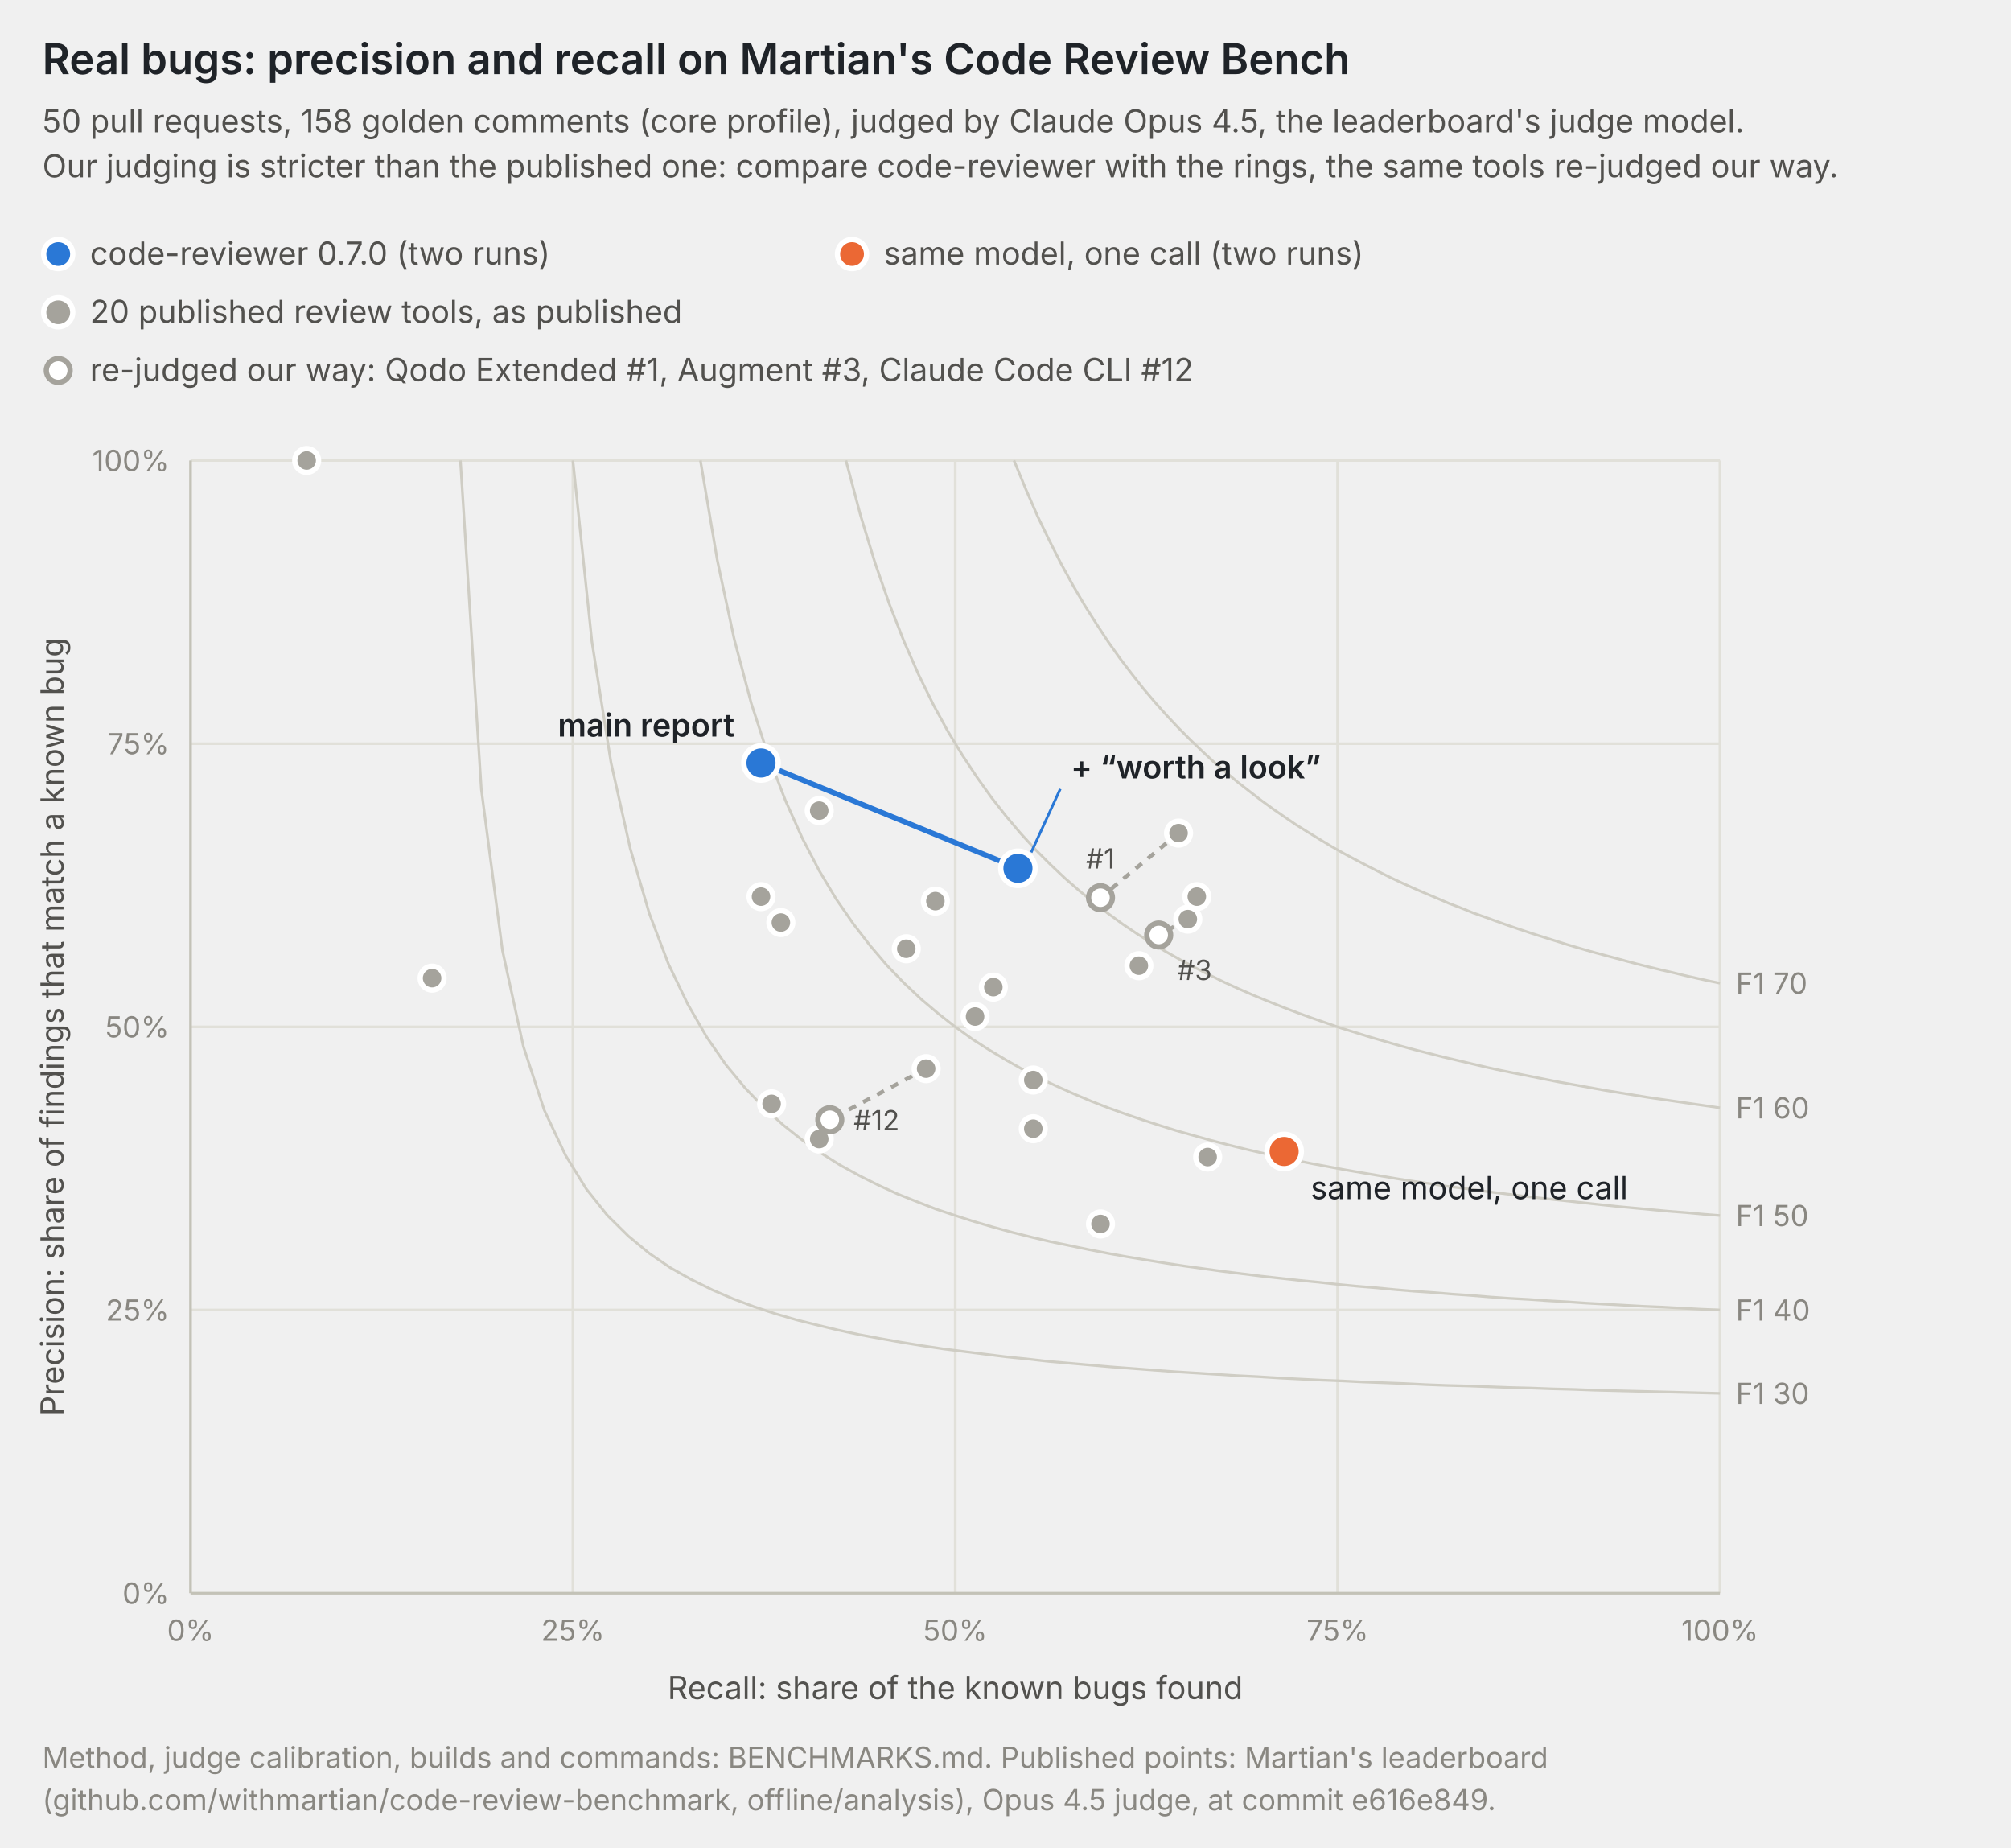
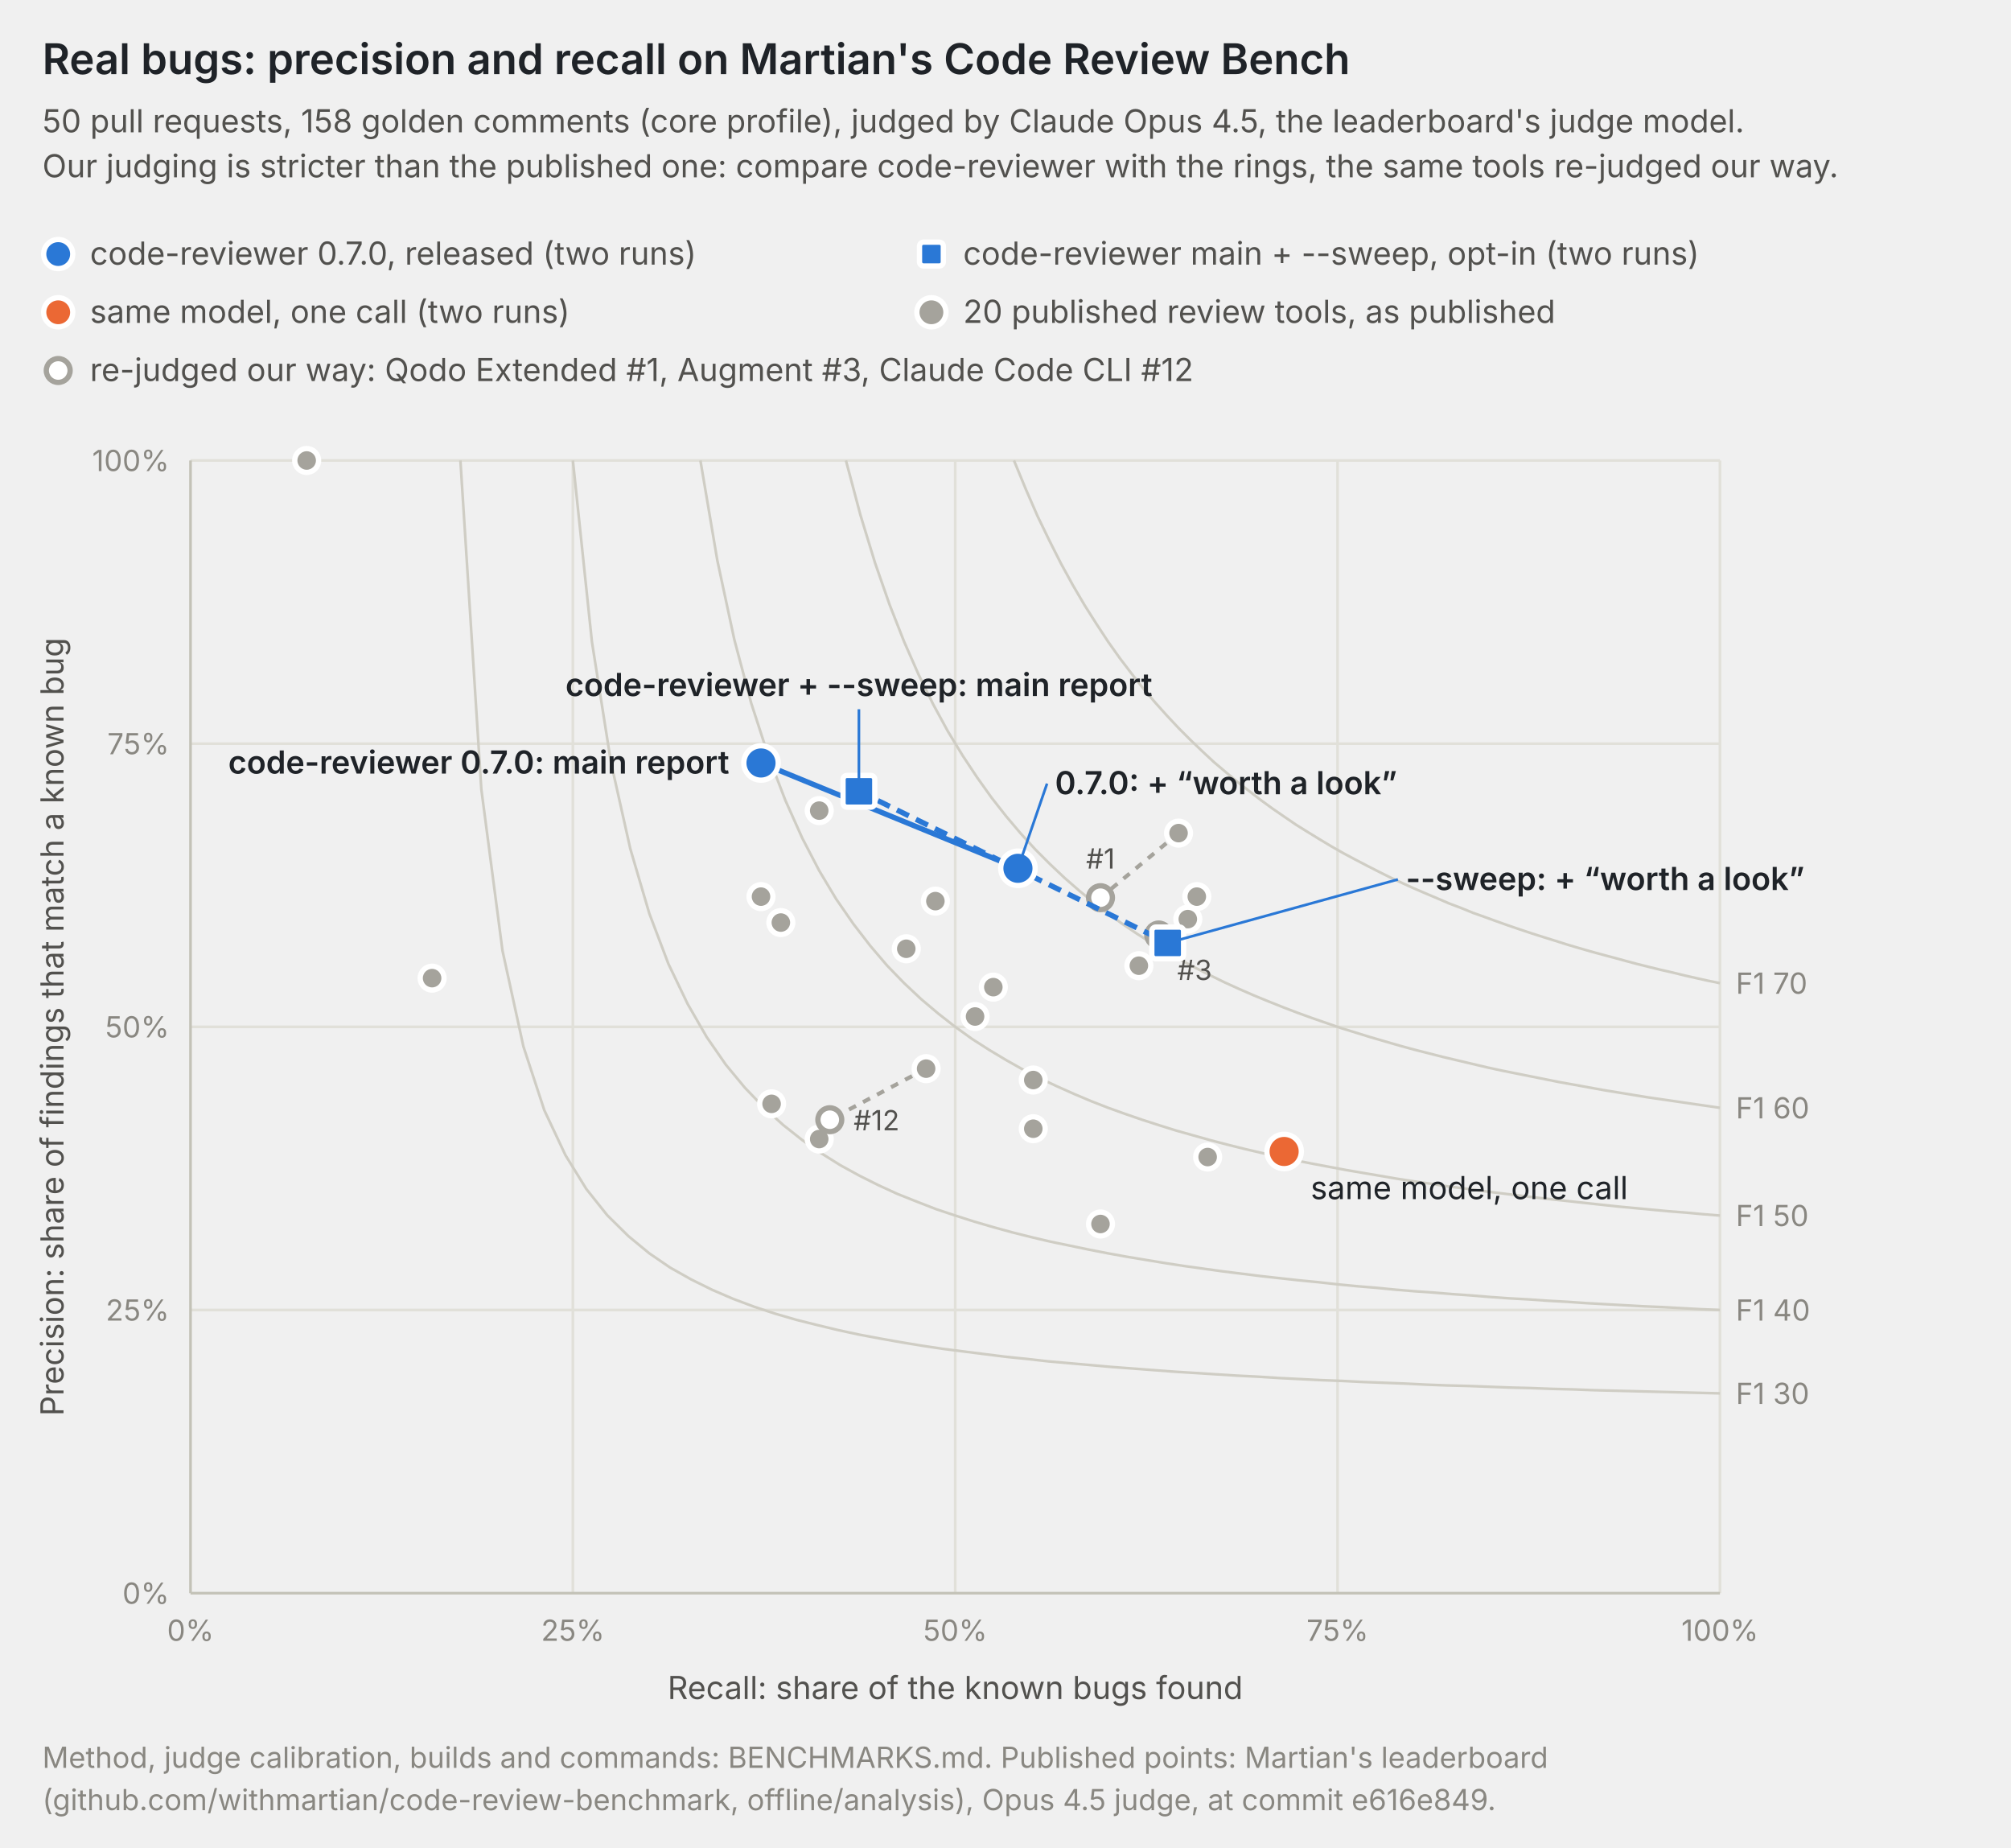
- <svg xmlns="http://www.w3.org/2000/svg" width="760" height="698" viewBox="0 0 760 698" role="img" aria-label="Precision against recall on real bugs, Martian Code Review Bench, Opus 4.5 judge: code-reviewer 0.7.0 main report 73.3 precision 37.3 recall, with worth-a-look findings 64.0 and 54.1; the same model asked once 39.0 and 71.5; 20 published tools between 32.6 and 100.0 precision as published; re-judged our way (Qodo Extended #1, Augment #3, Claude Code CLI #12): #1 67.1/64.6 published, 61.4/59.5 re-judged; #3 59.5/65.2 published, 58.1/63.3 re-judged; #12 46.3/48.1 published, 41.8/41.8 re-judged" font-family="system-ui, -apple-system, &quot;Segoe UI&quot;, sans-serif">
+ <svg xmlns="http://www.w3.org/2000/svg" width="760" height="698" viewBox="0 0 760 698" role="img" aria-label="Precision against recall on real bugs, Martian Code Review Bench, Opus 4.5 judge: code-reviewer 0.7.0 main report 73.3 precision 37.3 recall, with worth-a-look findings 64.0 and 54.1; code-reviewer main with --sweep 70.8 and 43.7, with worth-a-look findings 57.4 and 63.9; the same model asked once 39.0 and 71.5; 20 published tools between 32.6 and 100.0 precision as published; re-judged our way (Qodo Extended #1, Augment #3, Claude Code CLI #12): #1 67.1/64.6 published, 61.4/59.5 re-judged; #3 59.5/65.2 published, 58.1/63.3 re-judged; #12 46.3/48.1 published, 41.8/41.8 re-judged" font-family="system-ui, -apple-system, &quot;Segoe UI&quot;, sans-serif">
  <text x="16.0" y="28.0" font-size="16" fill="#1f2328" font-weight="600">Real bugs: precision and recall on Martian's Code Review Bench</text>
  <text x="16.0" y="50.0" font-size="12" fill="#52514e">50 pull requests, 158 golden comments (core profile), judged by Claude Opus 4.5, the leaderboard's judge model.</text>
  <text x="16.0" y="67.0" font-size="12" fill="#52514e">Our judging is stricter than the published one: compare code-reviewer with the rings, the same tools re-judged our way.</text>
  <circle cx="22.0" cy="96.0" r="5.5" fill="#2a78d6" stroke="#ffffff" stroke-width="2" />
-   <text x="34.0" y="100.0" font-size="12" fill="#52514e">code-reviewer 0.7.0 (two runs)</text>
-   <circle cx="322.0" cy="96.0" r="5.5" fill="#eb6834" stroke="#ffffff" stroke-width="2" />
-   <text x="334.0" y="100.0" font-size="12" fill="#52514e">same model, one call (two runs)</text>
-   <circle cx="22.0" cy="118.0" r="5.5" fill="#a5a39c" stroke="#ffffff" stroke-width="2" />
-   <text x="34.0" y="122.0" font-size="12" fill="#52514e">20 published review tools, as published</text>
+   <text x="34.0" y="100.0" font-size="12" fill="#52514e">code-reviewer 0.7.0, released (two runs)</text>
+   <rect x="347.5" y="91.5" width="9.0" height="9.0" rx="1.5" fill="#2a78d6" stroke="#ffffff" stroke-width="2" />
+   <text x="364.0" y="100.0" font-size="12" fill="#52514e">code-reviewer main + --sweep, opt-in (two runs)</text>
+   <circle cx="22.0" cy="118.0" r="5.5" fill="#eb6834" stroke="#ffffff" stroke-width="2" />
+   <text x="34.0" y="122.0" font-size="12" fill="#52514e">same model, one call (two runs)</text>
+   <circle cx="352.0" cy="118.0" r="5.5" fill="#a5a39c" stroke="#ffffff" stroke-width="2" />
+   <text x="364.0" y="122.0" font-size="12" fill="#52514e">20 published review tools, as published</text>
  <circle cx="22.0" cy="140.0" r="4.5" fill="#ffffff" stroke="#a5a39c" stroke-width="2" />
  <text x="34.0" y="144.0" font-size="12" fill="#52514e">re-judged our way: Qodo Extended #1, Augment #3, Claude Code CLI #12</text>
  <line x1="216.5" y1="602" x2="216.5" y2="174" stroke="#e1e0d9" stroke-width="1" />
  <line x1="72" y1="495.0" x2="650" y2="495.0" stroke="#e1e0d9" stroke-width="1" />
  <line x1="361.0" y1="602" x2="361.0" y2="174" stroke="#e1e0d9" stroke-width="1" />
  <line x1="72" y1="388.0" x2="650" y2="388.0" stroke="#e1e0d9" stroke-width="1" />
  <line x1="505.5" y1="602" x2="505.5" y2="174" stroke="#e1e0d9" stroke-width="1" />
  <line x1="72" y1="281.0" x2="650" y2="281.0" stroke="#e1e0d9" stroke-width="1" />
  <line x1="650.0" y1="602" x2="650.0" y2="174" stroke="#e1e0d9" stroke-width="1" />
  <line x1="72" y1="174.0" x2="650" y2="174.0" stroke="#e1e0d9" stroke-width="1" />
  <line x1="72" y1="602" x2="650" y2="602" stroke="#c3c2b7" stroke-width="1" />
  <line x1="72" y1="602" x2="72" y2="174" stroke="#c3c2b7" stroke-width="1" />
  <text x="72.0" y="620.0" font-size="11" fill="#898781" text-anchor="middle">0%</text>
  <text x="64.0" y="606.0" font-size="11" fill="#898781" text-anchor="end">0%</text>
  <text x="216.5" y="620.0" font-size="11" fill="#898781" text-anchor="middle">25%</text>
  <text x="64.0" y="499.0" font-size="11" fill="#898781" text-anchor="end">25%</text>
  <text x="361.0" y="620.0" font-size="11" fill="#898781" text-anchor="middle">50%</text>
  <text x="64.0" y="392.0" font-size="11" fill="#898781" text-anchor="end">50%</text>
  <text x="505.5" y="620.0" font-size="11" fill="#898781" text-anchor="middle">75%</text>
  <text x="64.0" y="285.0" font-size="11" fill="#898781" text-anchor="end">75%</text>
  <text x="650.0" y="620.0" font-size="11" fill="#898781" text-anchor="middle">100%</text>
  <text x="64.0" y="178.0" font-size="11" fill="#898781" text-anchor="end">100%</text>
  <text x="361.0" y="642.0" font-size="12" fill="#52514e" text-anchor="middle">Recall: share of the known bugs found</text>
  <text x="24" y="388.0" font-size="12" fill="#52514e" text-anchor="middle" transform="rotate(-90 24 388.0)">Precision: share of findings that match a known bug</text>
  <polyline points="174.0,174.0 181.9,298.2 189.9,359.2 197.8,395.4 205.7,419.5 213.7,436.5 221.6,449.3 229.5,459.2 237.5,467.1 245.4,473.6 253.3,479.0 261.3,483.5 269.2,487.4 277.1,490.8 285.1,493.8 293.0,496.4 300.9,498.7 308.9,500.7 316.8,502.6 324.7,504.3 332.7,505.8 340.6,507.2 348.5,508.5 356.5,509.7 364.4,510.7 372.3,511.7 380.3,512.7 388.2,513.5 396.1,514.4 404.1,515.1 412.0,515.8 419.9,516.5 427.9,517.1 435.8,517.7 443.7,518.3 451.7,518.8 459.6,519.3 467.5,519.8 475.5,520.2 483.4,520.7 491.3,521.1 499.3,521.5 507.2,521.8 515.1,522.2 523.1,522.5 531.0,522.8 538.9,523.2 546.9,523.5 554.8,523.7 562.7,524.0 570.7,524.3 578.6,524.5 586.5,524.8 594.5,525.0 602.4,525.3 610.3,525.5 618.3,525.7 626.2,525.9 634.1,526.1 642.1,526.3 650.0,526.5" fill="none" stroke="#cfcdc4" stroke-width="1" />
  <text x="656.0" y="530.5" font-size="11" fill="#898781">F1 30</text>
  <polyline points="216.5,174.0 223.7,242.5 230.9,288.1 238.2,320.7 245.4,345.2 252.6,364.2 259.9,379.4 267.1,391.9 274.3,402.3 281.5,411.0 288.8,418.6 296.0,425.1 303.2,430.8 310.4,435.8 317.6,440.3 324.9,444.3 332.1,447.9 339.3,451.2 346.6,454.1 353.8,456.9 361.0,459.3 368.2,461.6 375.4,463.7 382.7,465.7 389.9,467.5 397.1,469.2 404.4,470.7 411.6,472.2 418.8,473.6 426.0,474.9 433.2,476.1 440.5,477.3 447.7,478.4 454.9,479.4 462.1,480.4 469.4,481.3 476.6,482.2 483.8,483.0 491.1,483.8 498.3,484.5 505.5,485.3 512.7,486.0 520.0,486.6 527.2,487.3 534.4,487.9 541.6,488.4 548.9,489.0 556.1,489.5 563.3,490.1 570.5,490.6 577.8,491.0 585.0,491.5 592.2,491.9 599.4,492.4 606.6,492.8 613.9,493.2 621.1,493.6 628.3,493.9 635.5,494.3 642.8,494.7 650.0,495.0" fill="none" stroke="#cfcdc4" stroke-width="1" />
  <text x="656.0" y="499.0" font-size="11" fill="#898781">F1 40</text>
  <polyline points="264.7,174.0 271.1,211.8 277.5,241.6 283.9,265.7 290.4,285.7 296.8,302.4 303.2,316.7 309.6,329.0 316.0,339.7 322.5,349.1 328.9,357.4 335.3,364.9 341.7,371.5 348.2,377.6 354.6,383.0 361.0,388.0 367.4,392.6 373.8,396.7 380.3,400.6 386.7,404.2 393.1,407.5 399.5,410.5 406.0,413.4 412.4,416.1 418.8,418.6 425.2,420.9 431.6,423.1 438.1,425.2 444.5,427.2 450.9,429.0 457.3,430.8 463.8,432.5 470.2,434.1 476.6,435.6 483.0,437.0 489.4,438.4 495.9,439.7 502.3,440.9 508.7,442.1 515.1,443.2 521.6,444.3 528.0,445.4 534.4,446.4 540.8,447.3 547.2,448.3 553.7,449.1 560.1,450.0 566.5,450.8 572.9,451.6 579.4,452.4 585.8,453.1 592.2,453.8 598.6,454.5 605.0,455.2 611.5,455.9 617.9,456.5 624.3,457.1 630.7,457.7 637.2,458.2 643.6,458.8 650.0,459.3" fill="none" stroke="#cfcdc4" stroke-width="1" />
  <text x="656.0" y="463.3" font-size="11" fill="#898781">F1 50</text>
  <polyline points="319.7,174.0 325.2,194.7 330.7,212.7 336.2,228.5 341.7,242.5 347.2,255.0 352.7,266.2 358.2,276.3 363.8,285.5 369.3,293.8 374.8,301.5 380.3,308.5 385.8,315.0 391.3,321.0 396.8,326.5 402.3,331.7 407.8,336.5 413.3,341.0 418.8,345.2 424.3,349.2 429.8,352.9 435.3,356.4 440.8,359.7 446.3,362.8 451.8,365.7 457.3,368.5 462.8,371.2 468.3,373.7 473.8,376.1 479.4,378.4 484.9,380.6 490.4,382.7 495.9,384.7 501.4,386.6 506.9,388.5 512.4,390.2 517.9,391.9 523.4,393.5 528.9,395.1 534.4,396.6 539.9,398.0 545.4,399.4 550.9,400.7 556.4,402.0 561.9,403.3 567.4,404.5 572.9,405.6 578.4,406.7 583.9,407.8 589.4,408.9 595.0,409.9 600.5,410.9 606.0,411.9 611.5,412.8 617.0,413.7 622.5,414.6 628.0,415.4 633.5,416.2 639.0,417.0 644.5,417.8 650.0,418.6" fill="none" stroke="#cfcdc4" stroke-width="1" />
  <text x="656.0" y="422.6" font-size="11" fill="#898781">F1 60</text>
  <polyline points="383.2,174.0 387.7,184.9 392.1,195.0 396.6,204.3 401.0,213.0 405.5,221.2 409.9,228.7 414.4,235.8 418.8,242.5 423.2,248.7 427.7,254.6 432.1,260.2 436.6,265.5 441.0,270.4 445.5,275.2 449.9,279.6 454.4,283.9 458.8,288.0 463.3,291.8 467.7,295.5 472.2,299.0 476.6,302.4 481.0,305.6 485.5,308.7 489.9,311.7 494.4,314.5 498.8,317.2 503.3,319.9 507.7,322.4 512.2,324.8 516.6,327.1 521.1,329.4 525.5,331.6 530.0,333.7 534.4,335.7 538.8,337.6 543.3,339.5 547.7,341.4 552.2,343.1 556.6,344.9 561.1,346.5 565.5,348.1 570.0,349.7 574.4,351.2 578.9,352.7 583.3,354.1 587.8,355.5 592.2,356.9 596.6,358.2 601.1,359.5 605.5,360.7 610.0,361.9 614.4,363.1 618.9,364.3 623.3,365.4 627.8,366.5 632.2,367.5 636.7,368.6 641.1,369.6 645.6,370.6 650.0,371.5" fill="none" stroke="#cfcdc4" stroke-width="1" />
  <text x="656.0" y="375.5" font-size="11" fill="#898781">F1 70</text>
  <line x1="445.4" y1="314.8" x2="415.9" y2="339.2" stroke="#a5a39c" stroke-width="1.5" stroke-dasharray="3 3" />
  <line x1="448.9" y1="347.3" x2="437.9" y2="353.3" stroke="#a5a39c" stroke-width="1.5" stroke-dasharray="3 3" />
  <line x1="350.0" y1="403.8" x2="313.6" y2="423.1" stroke="#a5a39c" stroke-width="1.5" stroke-dasharray="3 3" />
  <circle cx="445.4" cy="314.8" r="4.5" fill="#a5a39c" stroke="#ffffff" stroke-width="2" />
  <circle cx="452.3" cy="338.8" r="4.5" fill="#a5a39c" stroke="#ffffff" stroke-width="2" />
  <circle cx="448.9" cy="347.3" r="4.5" fill="#a5a39c" stroke="#ffffff" stroke-width="2" />
  <circle cx="430.4" cy="364.9" r="4.5" fill="#a5a39c" stroke="#ffffff" stroke-width="2" />
  <circle cx="353.5" cy="340.5" r="4.5" fill="#a5a39c" stroke="#ffffff" stroke-width="2" />
  <circle cx="375.4" cy="373.0" r="4.5" fill="#a5a39c" stroke="#ffffff" stroke-width="2" />
  <circle cx="309.6" cy="306.3" r="4.5" fill="#a5a39c" stroke="#ffffff" stroke-width="2" />
  <circle cx="342.5" cy="358.5" r="4.5" fill="#a5a39c" stroke="#ffffff" stroke-width="2" />
  <circle cx="368.5" cy="384.1" r="4.5" fill="#a5a39c" stroke="#ffffff" stroke-width="2" />
  <circle cx="390.5" cy="408.1" r="4.5" fill="#a5a39c" stroke="#ffffff" stroke-width="2" />
  <circle cx="456.4" cy="437.2" r="4.5" fill="#a5a39c" stroke="#ffffff" stroke-width="2" />
  <circle cx="350.0" cy="403.8" r="4.5" fill="#a5a39c" stroke="#ffffff" stroke-width="2" />
  <circle cx="390.5" cy="426.5" r="4.5" fill="#a5a39c" stroke="#ffffff" stroke-width="2" />
  <circle cx="295.1" cy="348.6" r="4.5" fill="#a5a39c" stroke="#ffffff" stroke-width="2" />
  <circle cx="287.6" cy="338.8" r="4.5" fill="#a5a39c" stroke="#ffffff" stroke-width="2" />
  <circle cx="415.9" cy="462.5" r="4.5" fill="#a5a39c" stroke="#ffffff" stroke-width="2" />
  <circle cx="309.6" cy="430.4" r="4.5" fill="#a5a39c" stroke="#ffffff" stroke-width="2" />
  <circle cx="291.6" cy="417.1" r="4.5" fill="#a5a39c" stroke="#ffffff" stroke-width="2" />
  <circle cx="163.3" cy="369.6" r="4.5" fill="#a5a39c" stroke="#ffffff" stroke-width="2" />
  <circle cx="115.9" cy="174.0" r="4.5" fill="#a5a39c" stroke="#ffffff" stroke-width="2" />
  <circle cx="415.9" cy="339.2" r="4.5" fill="#ffffff" stroke="#a5a39c" stroke-width="2" />
  <text x="415.9" y="328.2" font-size="10.5" fill="#52514e" text-anchor="middle">#1</text>
  <circle cx="437.9" cy="353.3" r="4.5" fill="#ffffff" stroke="#a5a39c" stroke-width="2" />
  <text x="444.9" y="370.3" font-size="10.5" fill="#52514e" text-anchor="start">#3</text>
  <circle cx="313.6" cy="423.1" r="4.5" fill="#ffffff" stroke="#a5a39c" stroke-width="2" />
  <text x="322.6" y="427.1" font-size="10.5" fill="#52514e" text-anchor="start">#12</text>
  <line x1="287.6" y1="288.3" x2="384.7" y2="328.1" stroke="#2a78d6" stroke-width="2" />
+   <line x1="324.6" y1="299.0" x2="441.3" y2="356.3" stroke="#2a78d6" stroke-width="2" stroke-dasharray="5 3" />
  <circle cx="287.6" cy="288.3" r="6.5" fill="#2a78d6" stroke="#ffffff" stroke-width="2" />
  <circle cx="384.7" cy="328.1" r="6.5" fill="#2a78d6" stroke="#ffffff" stroke-width="2" />
+   <rect x="318.6" y="293.0" width="12" height="12" rx="1.5" fill="#2a78d6" stroke="#ffffff" stroke-width="2" />
+   <rect x="435.3" y="350.3" width="12" height="12" rx="1.5" fill="#2a78d6" stroke="#ffffff" stroke-width="2" />
  <circle cx="485.3" cy="435.1" r="6.5" fill="#eb6834" stroke="#ffffff" stroke-width="2" />
-   <text x="277.6" y="278.3" font-size="12" fill="#1f2328" text-anchor="end" font-weight="600">main report</text>
-   <line x1="389.7" y1="322.1" x2="400.7" y2="298.1" stroke="#2a78d6" stroke-width="1" />
-   <text x="404.7" y="294.1" font-size="12" fill="#1f2328" font-weight="600">+ “worth a look”</text>
+   <text x="275.6" y="292.3" font-size="12" fill="#1f2328" text-anchor="end" font-weight="600">code-reviewer 0.7.0: main report</text>
+   <line x1="324.6" y1="299.0" x2="324.6" y2="268.0" stroke="#2a78d6" stroke-width="1" />
+   <text x="324.6" y="263.0" font-size="12" fill="#1f2328" text-anchor="middle" font-weight="600">code-reviewer + --sweep: main report</text>
+   <line x1="384.7" y1="328.1" x2="395.7" y2="296.1" stroke="#2a78d6" stroke-width="1" />
+   <text x="398.7" y="300.1" font-size="12" fill="#1f2328" text-anchor="start" font-weight="600">0.7.0: + “worth a look”</text>
+   <line x1="441.3" y1="356.3" x2="528.3" y2="332.3" stroke="#2a78d6" stroke-width="1" />
+   <text x="531.3" y="336.3" font-size="12" fill="#1f2328" text-anchor="start" font-weight="600">--sweep: + “worth a look”</text>
  <text x="495.3" y="453.1" font-size="12" fill="#1f2328">same model, one call</text>
  <text x="16.0" y="668.0" font-size="11" fill="#898781">Method, judge calibration, builds and commands: BENCHMARKS.md. Published points: Martian's leaderboard</text>
  <text x="16.0" y="684.0" font-size="11" fill="#898781">(github.com/withmartian/code-review-benchmark, offline/analysis), Opus 4.5 judge, at commit e616e849.</text>
</svg>
